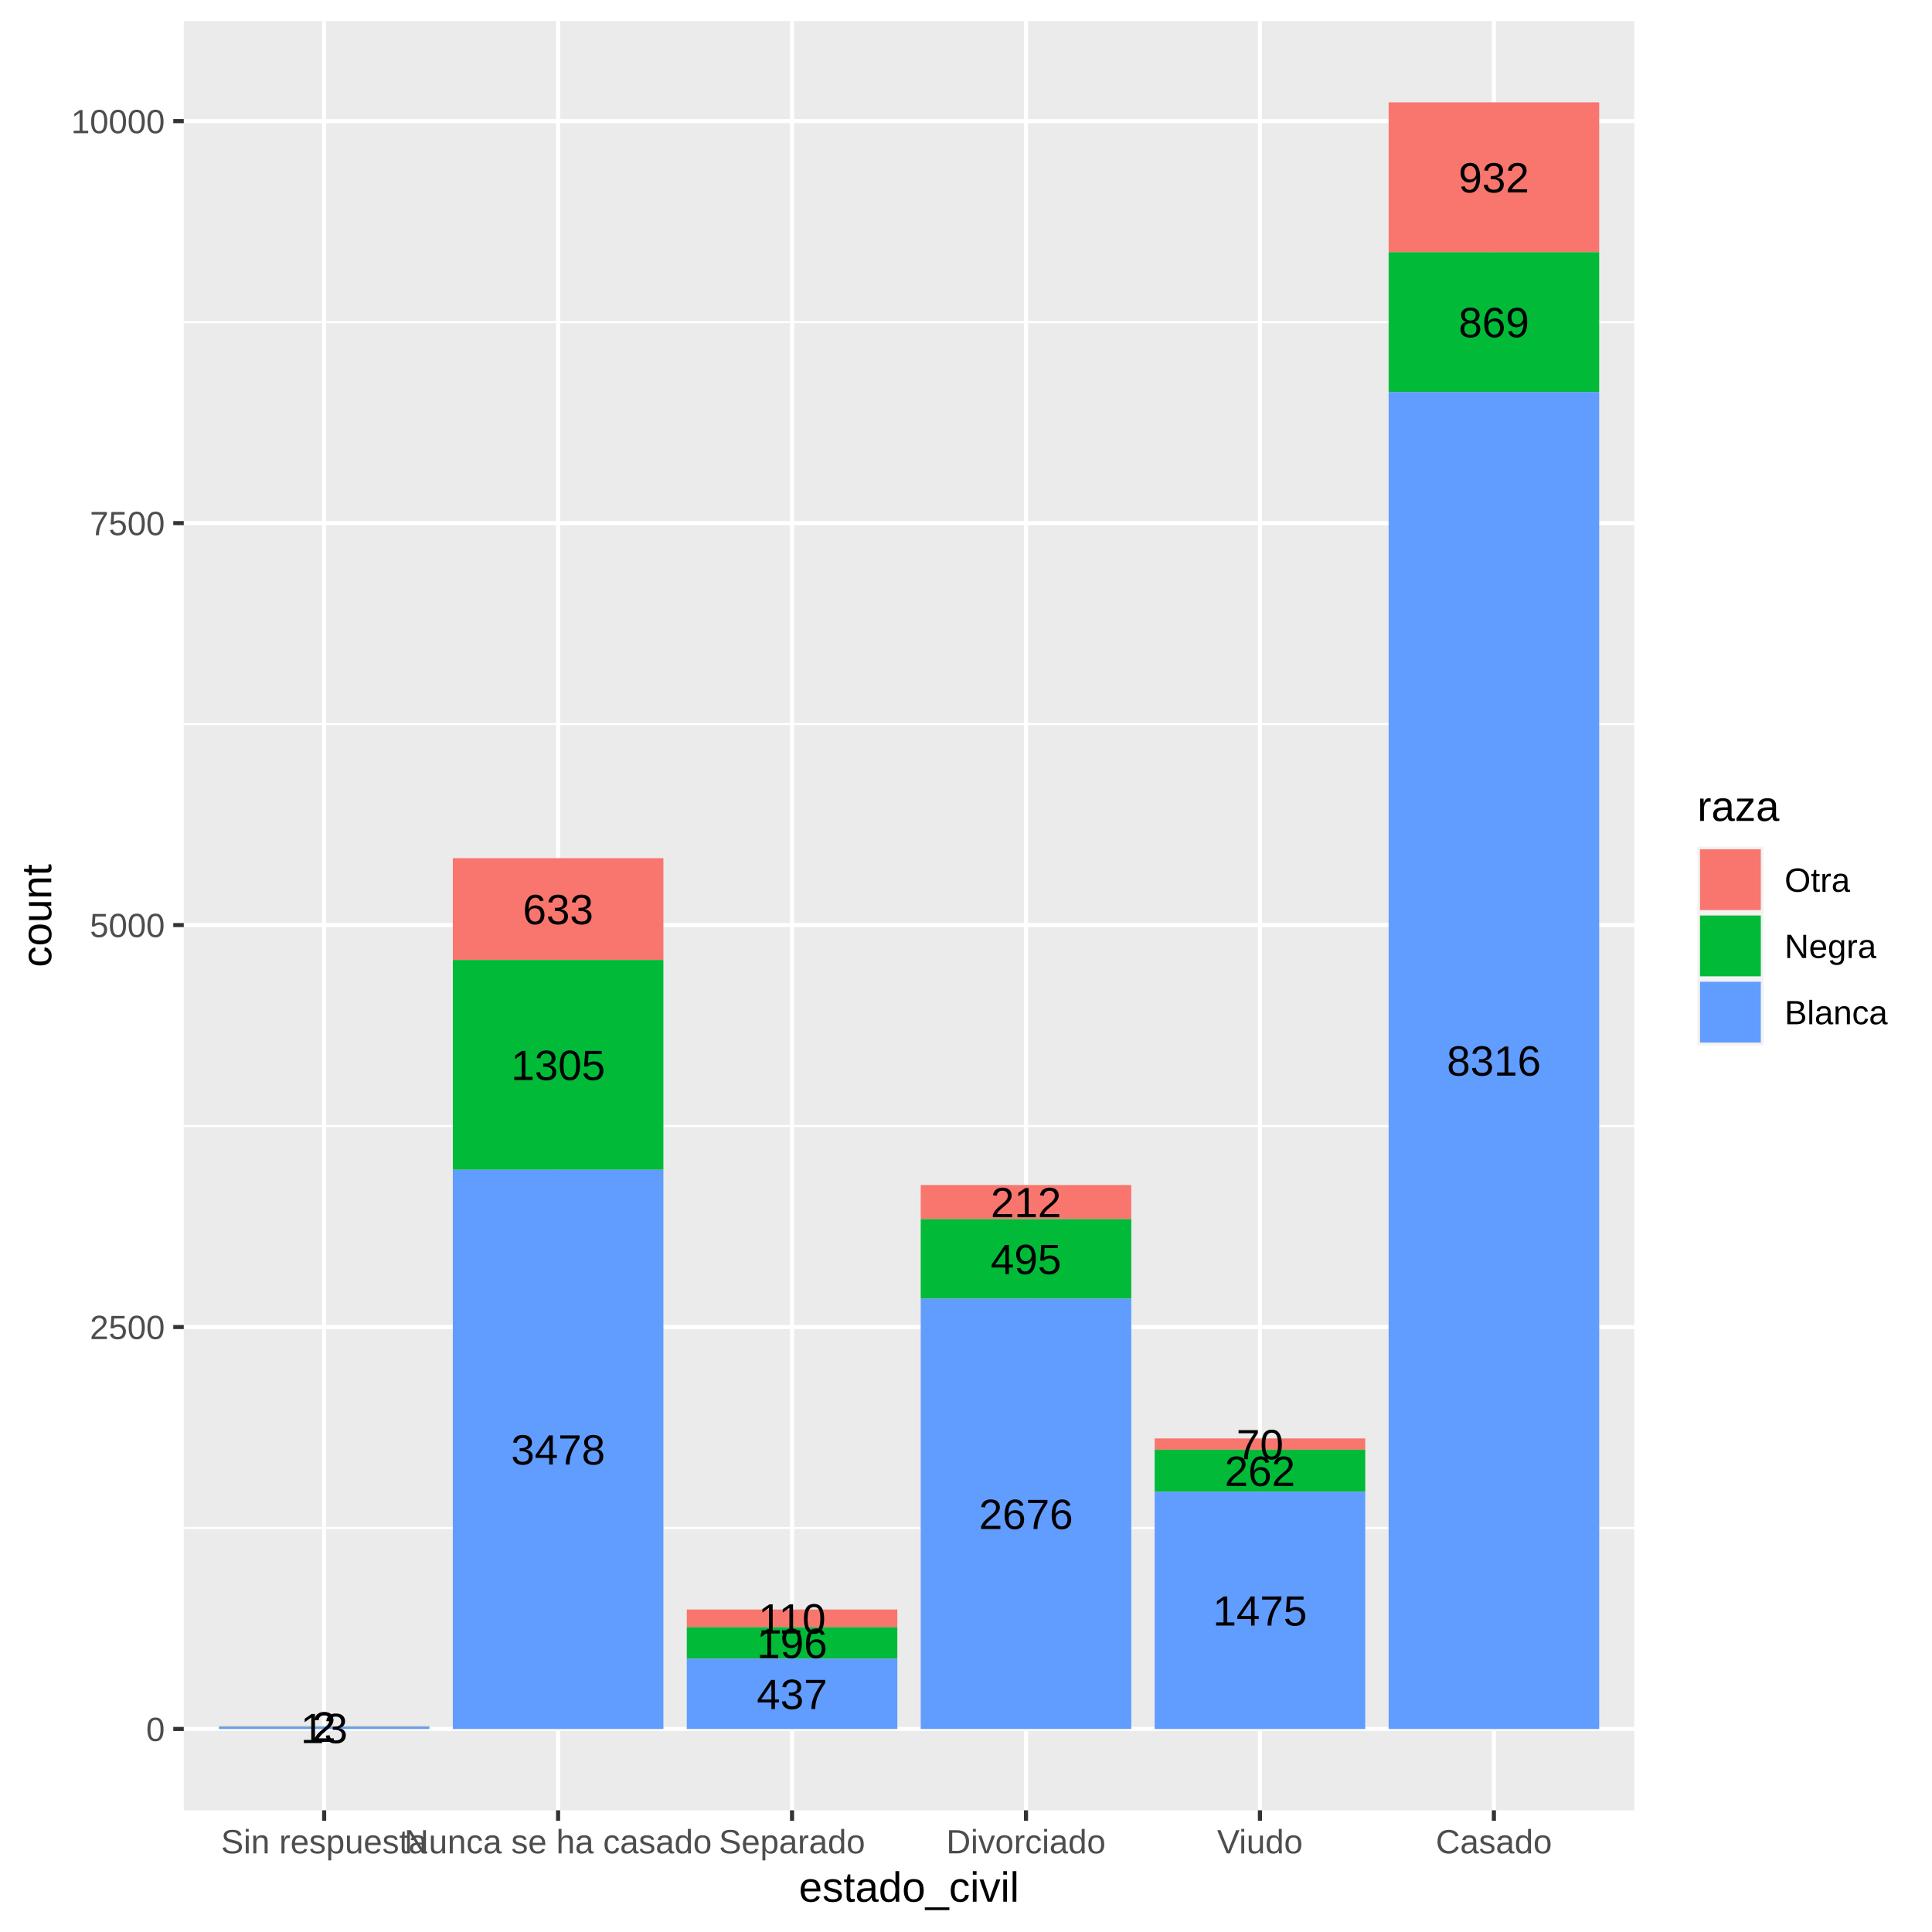
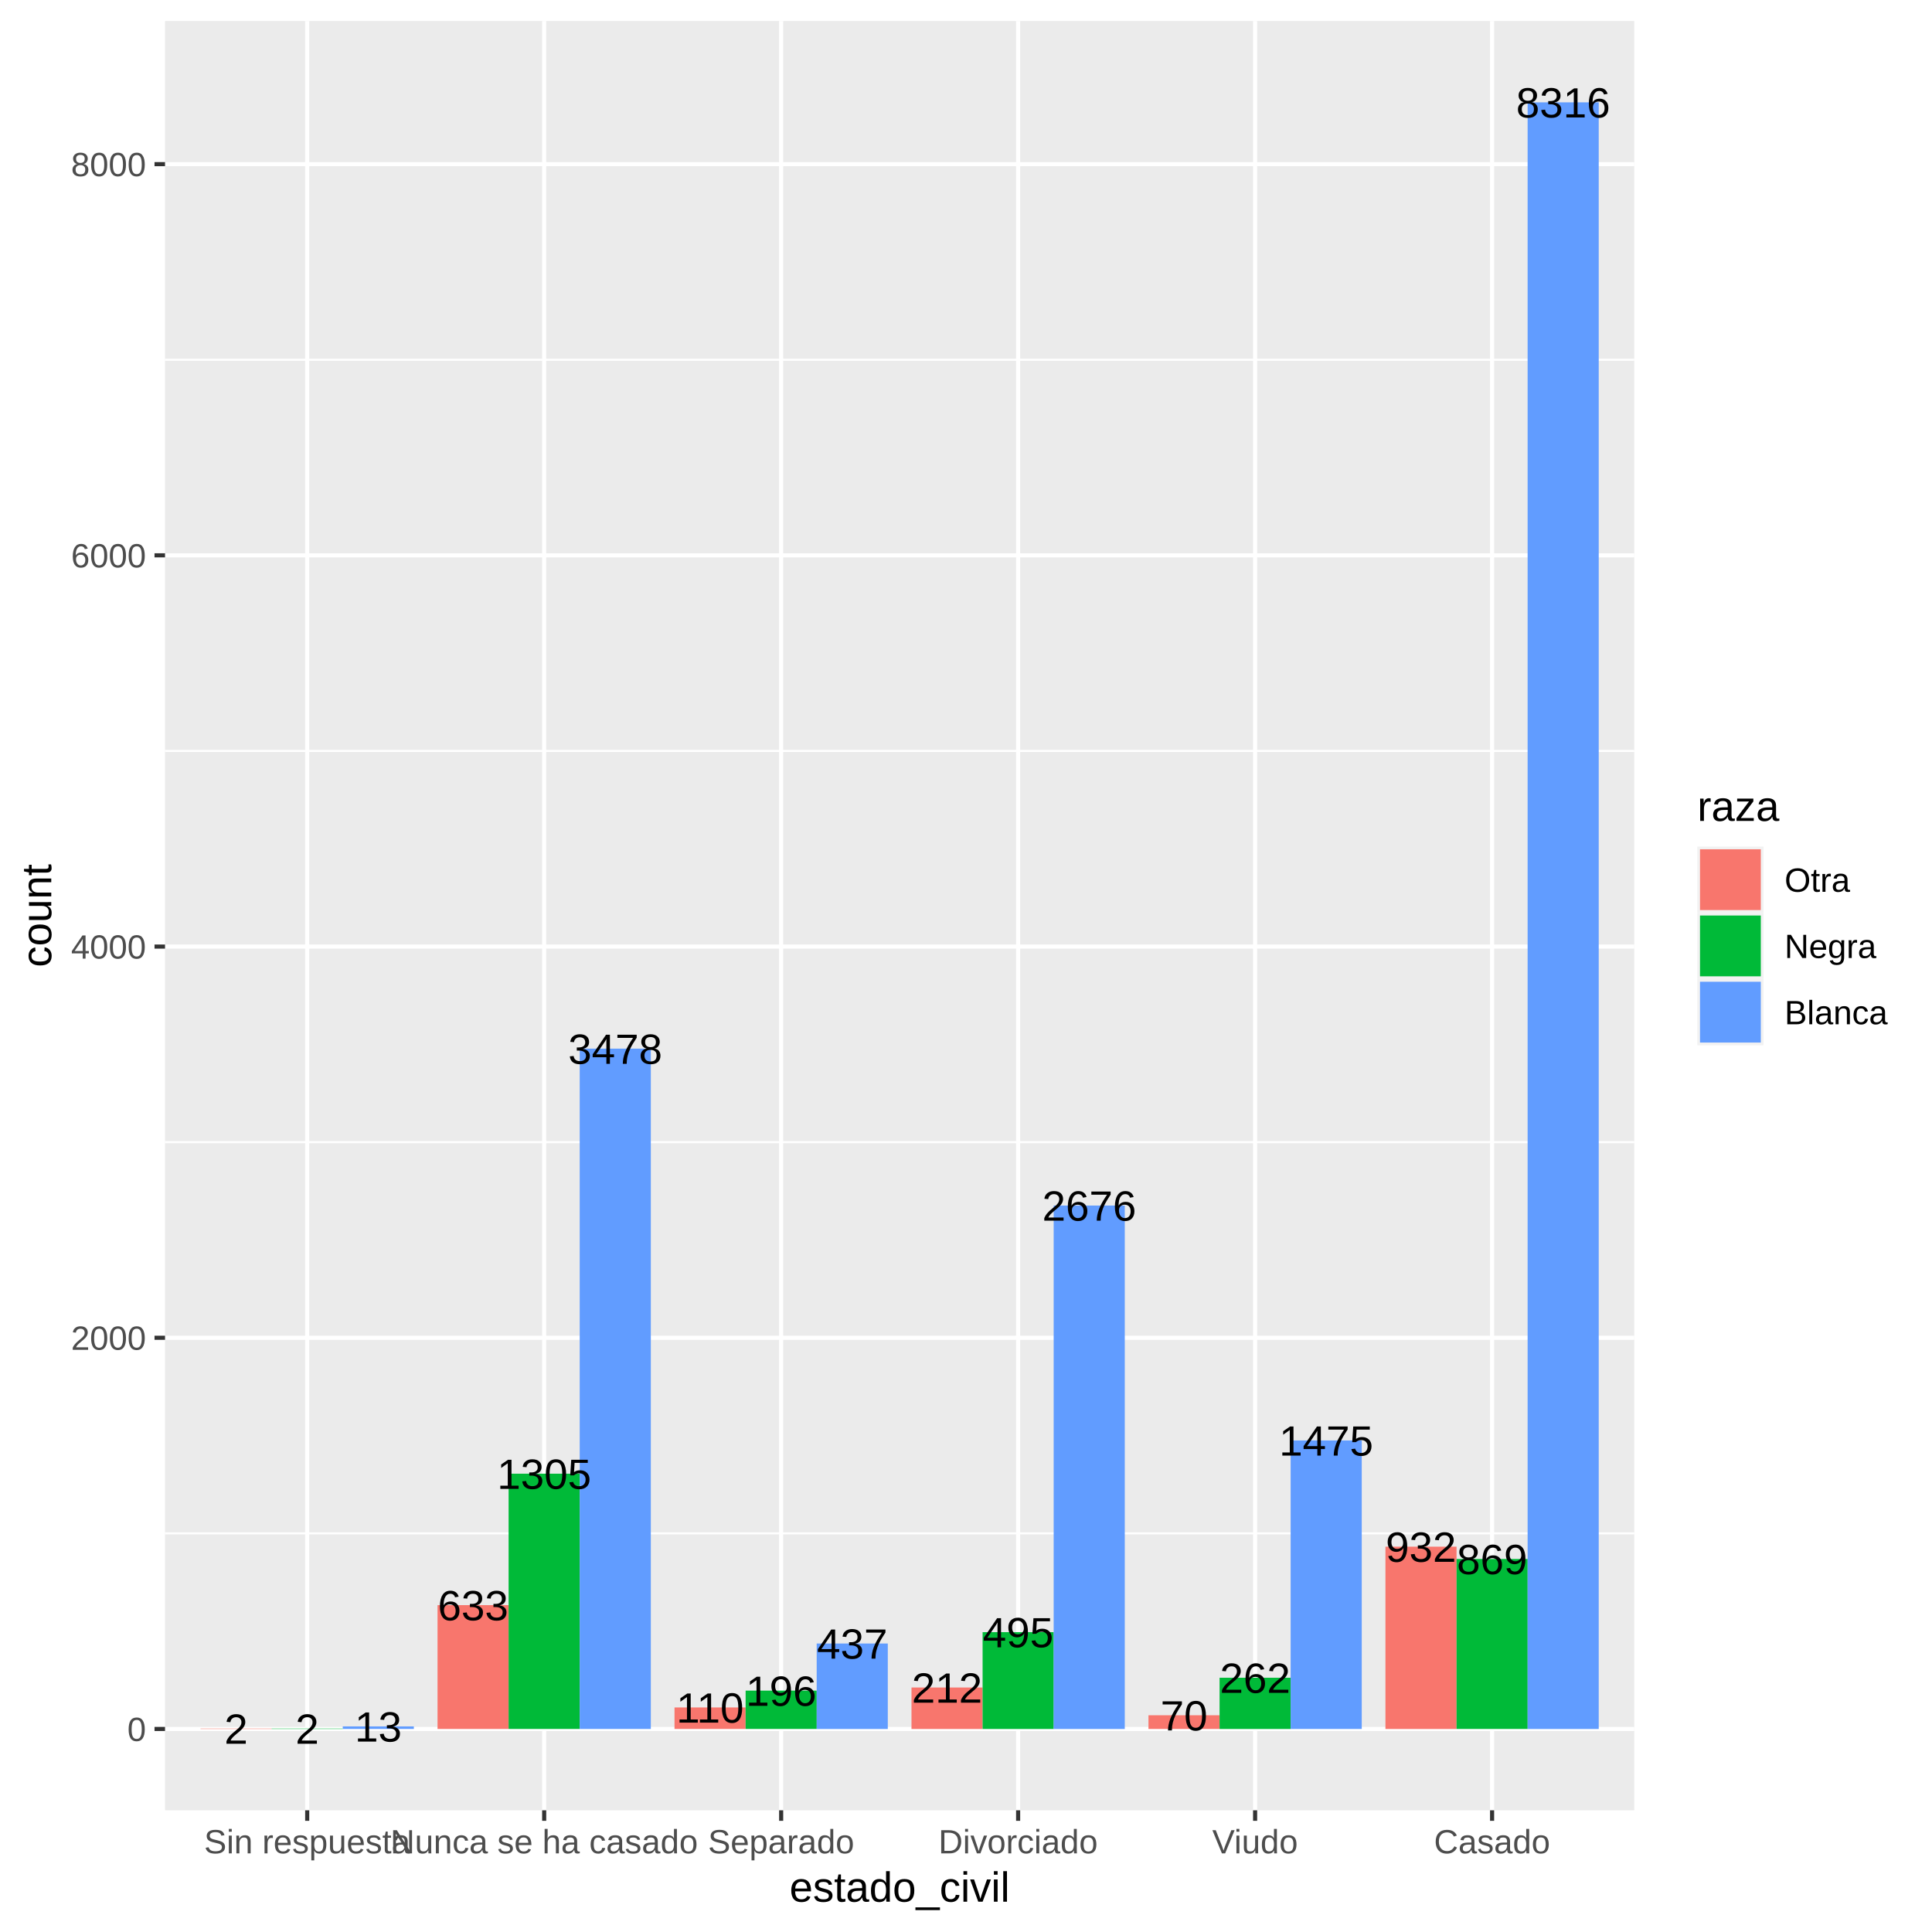
<svg xmlns="http://www.w3.org/2000/svg" class="svglite" width="504.00pt" height="504.00pt" viewBox="0 0 504.00 504.00">
  <defs>
    <style type="text/css">
    .svglite line, .svglite polyline, .svglite polygon, .svglite path, .svglite rect, .svglite circle {
      fill: none;
      stroke: #000000;
      stroke-linecap: round;
      stroke-linejoin: round;
      stroke-miterlimit: 10.00;
    }
  </style>
  </defs>
  <rect width="100%" height="100%" style="stroke: none; fill: #FFFFFF;" />
  <defs>
    <clipPath id="cpMC4wMHw1MDQuMDB8MC4wMHw1MDQuMDA=">
      <rect x="0.00" y="0.00" width="504.00" height="504.00" />
    </clipPath>
  </defs>
  <g clip-path="url(#cpMC4wMHw1MDQuMDB8MC4wMHw1MDQuMDA=)">
    <rect x="0.00" y="0.00" width="504.00" height="504.00" style="stroke-width: 1.07; stroke: #FFFFFF; fill: #FFFFFF;" />
  </g>
  <defs>
-     <clipPath id="cpNDcuOTR8NDI2LjMzfDUuNDh8NDcyLjI1">
-       <rect x="47.94" y="5.48" width="378.39" height="466.77" />
+     <clipPath id="cpNDMuMDV8NDI2LjMzfDUuNDh8NDcyLjI1">
+       <rect x="43.05" y="5.48" width="383.28" height="466.77" />
    </clipPath>
  </defs>
-   <g clip-path="url(#cpNDcuOTR8NDI2LjMzfDUuNDh8NDcyLjI1)">
-     <rect x="47.94" y="5.48" width="378.39" height="466.77" style="stroke-width: 1.07; stroke: none; fill: #EBEBEB;" />
-     <polyline points="47.94,398.61 426.33,398.61 " style="stroke-width: 0.53; stroke: #FFFFFF; stroke-linecap: butt;" />
-     <polyline points="47.94,293.75 426.33,293.75 " style="stroke-width: 0.53; stroke: #FFFFFF; stroke-linecap: butt;" />
-     <polyline points="47.94,188.89 426.33,188.89 " style="stroke-width: 0.53; stroke: #FFFFFF; stroke-linecap: butt;" />
-     <polyline points="47.94,84.03 426.33,84.03 " style="stroke-width: 0.53; stroke: #FFFFFF; stroke-linecap: butt;" />
-     <polyline points="47.94,451.03 426.33,451.03 " style="stroke-width: 1.07; stroke: #FFFFFF; stroke-linecap: butt;" />
-     <polyline points="47.94,346.18 426.33,346.18 " style="stroke-width: 1.07; stroke: #FFFFFF; stroke-linecap: butt;" />
-     <polyline points="47.94,241.32 426.33,241.32 " style="stroke-width: 1.07; stroke: #FFFFFF; stroke-linecap: butt;" />
-     <polyline points="47.94,136.46 426.33,136.46 " style="stroke-width: 1.07; stroke: #FFFFFF; stroke-linecap: butt;" />
-     <polyline points="47.94,31.60 426.33,31.60 " style="stroke-width: 1.07; stroke: #FFFFFF; stroke-linecap: butt;" />
-     <polyline points="84.56,472.25 84.56,5.48 " style="stroke-width: 1.07; stroke: #FFFFFF; stroke-linecap: butt;" />
-     <polyline points="145.59,472.25 145.59,5.48 " style="stroke-width: 1.07; stroke: #FFFFFF; stroke-linecap: butt;" />
-     <polyline points="206.62,472.25 206.62,5.48 " style="stroke-width: 1.07; stroke: #FFFFFF; stroke-linecap: butt;" />
-     <polyline points="267.65,472.25 267.65,5.48 " style="stroke-width: 1.07; stroke: #FFFFFF; stroke-linecap: butt;" />
-     <polyline points="328.68,472.25 328.68,5.48 " style="stroke-width: 1.07; stroke: #FFFFFF; stroke-linecap: butt;" />
-     <polyline points="389.71,472.25 389.71,5.48 " style="stroke-width: 1.07; stroke: #FFFFFF; stroke-linecap: butt;" />
-     <rect x="57.10" y="450.32" width="54.93" height="0.084" style="stroke-width: 1.07; stroke: none; stroke-linecap: square; stroke-linejoin: miter; fill: #F8766D;" />
-     <rect x="57.10" y="450.40" width="54.93" height="0.084" style="stroke-width: 1.07; stroke: none; stroke-linecap: square; stroke-linejoin: miter; fill: #00BA38;" />
-     <rect x="57.10" y="450.49" width="54.93" height="0.55" style="stroke-width: 1.07; stroke: none; stroke-linecap: square; stroke-linejoin: miter; fill: #619CFF;" />
-     <rect x="118.13" y="223.87" width="54.93" height="26.55" style="stroke-width: 1.07; stroke: none; stroke-linecap: square; stroke-linejoin: miter; fill: #F8766D;" />
-     <rect x="118.13" y="250.42" width="54.93" height="54.74" style="stroke-width: 1.07; stroke: none; stroke-linecap: square; stroke-linejoin: miter; fill: #00BA38;" />
-     <rect x="118.13" y="305.16" width="54.93" height="145.88" style="stroke-width: 1.07; stroke: none; stroke-linecap: square; stroke-linejoin: miter; fill: #619CFF;" />
-     <rect x="179.16" y="419.87" width="54.93" height="4.61" style="stroke-width: 1.07; stroke: none; stroke-linecap: square; stroke-linejoin: miter; fill: #F8766D;" />
-     <rect x="179.16" y="424.48" width="54.93" height="8.22" style="stroke-width: 1.07; stroke: none; stroke-linecap: square; stroke-linejoin: miter; fill: #00BA38;" />
-     <rect x="179.16" y="432.70" width="54.93" height="18.33" style="stroke-width: 1.07; stroke: none; stroke-linecap: square; stroke-linejoin: miter; fill: #619CFF;" />
-     <rect x="240.19" y="309.14" width="54.93" height="8.89" style="stroke-width: 1.07; stroke: none; stroke-linecap: square; stroke-linejoin: miter; fill: #F8766D;" />
-     <rect x="240.19" y="318.03" width="54.93" height="20.76" style="stroke-width: 1.07; stroke: none; stroke-linecap: square; stroke-linejoin: miter; fill: #00BA38;" />
-     <rect x="240.19" y="338.79" width="54.93" height="112.24" style="stroke-width: 1.07; stroke: none; stroke-linecap: square; stroke-linejoin: miter; fill: #619CFF;" />
-     <rect x="301.22" y="375.24" width="54.93" height="2.94" style="stroke-width: 1.07; stroke: none; stroke-linecap: square; stroke-linejoin: miter; fill: #F8766D;" />
-     <rect x="301.22" y="378.18" width="54.93" height="10.99" style="stroke-width: 1.07; stroke: none; stroke-linecap: square; stroke-linejoin: miter; fill: #00BA38;" />
-     <rect x="301.22" y="389.17" width="54.93" height="61.87" style="stroke-width: 1.07; stroke: none; stroke-linecap: square; stroke-linejoin: miter; fill: #619CFF;" />
-     <rect x="362.25" y="26.70" width="54.93" height="39.09" style="stroke-width: 1.07; stroke: none; stroke-linecap: square; stroke-linejoin: miter; fill: #F8766D;" />
-     <rect x="362.25" y="65.79" width="54.93" height="36.45" style="stroke-width: 1.07; stroke: none; stroke-linecap: square; stroke-linejoin: miter; fill: #00BA38;" />
-     <rect x="362.25" y="102.24" width="54.93" height="348.80" style="stroke-width: 1.07; stroke: none; stroke-linecap: square; stroke-linejoin: miter; fill: #619CFF;" />
-     <text x="84.56" y="454.32" text-anchor="middle" style="font-size: 11.04px; font-family: Arial;" textLength="6.13px" lengthAdjust="spacingAndGlyphs">2</text>
-     <text x="84.56" y="454.40" text-anchor="middle" style="font-size: 11.04px; font-family: Arial;" textLength="6.13px" lengthAdjust="spacingAndGlyphs">2</text>
-     <text x="84.56" y="454.72" text-anchor="middle" style="font-size: 11.04px; font-family: Arial;" textLength="12.27px" lengthAdjust="spacingAndGlyphs">13</text>
-     <text x="145.59" y="241.10" text-anchor="middle" style="font-size: 11.04px; font-family: Arial;" textLength="18.40px" lengthAdjust="spacingAndGlyphs">633</text>
-     <text x="145.59" y="281.74" text-anchor="middle" style="font-size: 11.04px; font-family: Arial;" textLength="24.54px" lengthAdjust="spacingAndGlyphs">1305</text>
-     <text x="145.59" y="382.05" text-anchor="middle" style="font-size: 11.04px; font-family: Arial;" textLength="24.54px" lengthAdjust="spacingAndGlyphs">3478</text>
-     <text x="206.62" y="426.13" text-anchor="middle" style="font-size: 11.04px; font-family: Arial;" textLength="18.40px" lengthAdjust="spacingAndGlyphs">110</text>
-     <text x="206.62" y="432.55" text-anchor="middle" style="font-size: 11.04px; font-family: Arial;" textLength="18.40px" lengthAdjust="spacingAndGlyphs">196</text>
-     <text x="206.62" y="445.83" text-anchor="middle" style="font-size: 11.04px; font-family: Arial;" textLength="18.40px" lengthAdjust="spacingAndGlyphs">437</text>
-     <text x="267.65" y="317.54" text-anchor="middle" style="font-size: 11.04px; font-family: Arial;" textLength="18.40px" lengthAdjust="spacingAndGlyphs">212</text>
-     <text x="267.65" y="332.37" text-anchor="middle" style="font-size: 11.04px; font-family: Arial;" textLength="18.40px" lengthAdjust="spacingAndGlyphs">495</text>
-     <text x="267.65" y="398.87" text-anchor="middle" style="font-size: 11.04px; font-family: Arial;" textLength="24.54px" lengthAdjust="spacingAndGlyphs">2676</text>
-     <text x="328.68" y="380.67" text-anchor="middle" style="font-size: 11.04px; font-family: Arial;" textLength="12.27px" lengthAdjust="spacingAndGlyphs">70</text>
-     <text x="328.68" y="387.63" text-anchor="middle" style="font-size: 11.04px; font-family: Arial;" textLength="18.40px" lengthAdjust="spacingAndGlyphs">262</text>
-     <text x="328.68" y="424.06" text-anchor="middle" style="font-size: 11.04px; font-family: Arial;" textLength="24.54px" lengthAdjust="spacingAndGlyphs">1475</text>
-     <text x="389.71" y="50.20" text-anchor="middle" style="font-size: 11.04px; font-family: Arial;" textLength="18.40px" lengthAdjust="spacingAndGlyphs">932</text>
-     <text x="389.71" y="87.97" text-anchor="middle" style="font-size: 11.04px; font-family: Arial;" textLength="18.40px" lengthAdjust="spacingAndGlyphs">869</text>
-     <text x="389.71" y="280.59" text-anchor="middle" style="font-size: 11.04px; font-family: Arial;" textLength="24.54px" lengthAdjust="spacingAndGlyphs">8316</text>
+   <g clip-path="url(#cpNDMuMDV8NDI2LjMzfDUuNDh8NDcyLjI1)">
+     <rect x="43.05" y="5.48" width="383.28" height="466.77" style="stroke-width: 1.07; stroke: none; fill: #EBEBEB;" />
+     <polyline points="43.05,400.01 426.33,400.01 " style="stroke-width: 0.53; stroke: #FFFFFF; stroke-linecap: butt;" />
+     <polyline points="43.05,297.95 426.33,297.95 " style="stroke-width: 0.53; stroke: #FFFFFF; stroke-linecap: butt;" />
+     <polyline points="43.05,195.90 426.33,195.90 " style="stroke-width: 0.53; stroke: #FFFFFF; stroke-linecap: butt;" />
+     <polyline points="43.05,93.85 426.33,93.85 " style="stroke-width: 0.53; stroke: #FFFFFF; stroke-linecap: butt;" />
+     <polyline points="43.05,451.03 426.33,451.03 " style="stroke-width: 1.07; stroke: #FFFFFF; stroke-linecap: butt;" />
+     <polyline points="43.05,348.98 426.33,348.98 " style="stroke-width: 1.07; stroke: #FFFFFF; stroke-linecap: butt;" />
+     <polyline points="43.05,246.93 426.33,246.93 " style="stroke-width: 1.07; stroke: #FFFFFF; stroke-linecap: butt;" />
+     <polyline points="43.05,144.87 426.33,144.87 " style="stroke-width: 1.07; stroke: #FFFFFF; stroke-linecap: butt;" />
+     <polyline points="43.05,42.82 426.33,42.82 " style="stroke-width: 1.07; stroke: #FFFFFF; stroke-linecap: butt;" />
+     <polyline points="80.14,472.25 80.14,5.48 " style="stroke-width: 1.07; stroke: #FFFFFF; stroke-linecap: butt;" />
+     <polyline points="141.96,472.25 141.96,5.48 " style="stroke-width: 1.07; stroke: #FFFFFF; stroke-linecap: butt;" />
+     <polyline points="203.78,472.25 203.78,5.48 " style="stroke-width: 1.07; stroke: #FFFFFF; stroke-linecap: butt;" />
+     <polyline points="265.60,472.25 265.60,5.48 " style="stroke-width: 1.07; stroke: #FFFFFF; stroke-linecap: butt;" />
+     <polyline points="327.42,472.25 327.42,5.48 " style="stroke-width: 1.07; stroke: #FFFFFF; stroke-linecap: butt;" />
+     <polyline points="389.24,472.25 389.24,5.48 " style="stroke-width: 1.07; stroke: #FFFFFF; stroke-linecap: butt;" />
+     <rect x="52.32" y="450.93" width="18.55" height="0.10" style="stroke-width: 1.07; stroke: none; stroke-linecap: square; stroke-linejoin: miter; fill: #F8766D;" />
+     <rect x="70.86" y="450.93" width="18.55" height="0.10" style="stroke-width: 1.07; stroke: none; stroke-linecap: square; stroke-linejoin: miter; fill: #00BA38;" />
+     <rect x="89.41" y="450.37" width="18.55" height="0.66" style="stroke-width: 1.07; stroke: none; stroke-linecap: square; stroke-linejoin: miter; fill: #619CFF;" />
+     <rect x="114.14" y="418.73" width="18.55" height="32.30" style="stroke-width: 1.07; stroke: none; stroke-linecap: square; stroke-linejoin: miter; fill: #F8766D;" />
+     <rect x="132.68" y="384.44" width="18.55" height="66.59" style="stroke-width: 1.07; stroke: none; stroke-linecap: square; stroke-linejoin: miter; fill: #00BA38;" />
+     <rect x="151.23" y="273.56" width="18.55" height="177.47" style="stroke-width: 1.07; stroke: none; stroke-linecap: square; stroke-linejoin: miter; fill: #619CFF;" />
+     <rect x="175.96" y="445.42" width="18.55" height="5.61" style="stroke-width: 1.07; stroke: none; stroke-linecap: square; stroke-linejoin: miter; fill: #F8766D;" />
+     <rect x="194.51" y="441.03" width="18.55" height="10.00" style="stroke-width: 1.07; stroke: none; stroke-linecap: square; stroke-linejoin: miter; fill: #00BA38;" />
+     <rect x="213.05" y="428.74" width="18.55" height="22.30" style="stroke-width: 1.07; stroke: none; stroke-linecap: square; stroke-linejoin: miter; fill: #619CFF;" />
+     <rect x="237.78" y="440.22" width="18.55" height="10.82" style="stroke-width: 1.07; stroke: none; stroke-linecap: square; stroke-linejoin: miter; fill: #F8766D;" />
+     <rect x="256.33" y="425.78" width="18.55" height="25.26" style="stroke-width: 1.07; stroke: none; stroke-linecap: square; stroke-linejoin: miter; fill: #00BA38;" />
+     <rect x="274.87" y="314.49" width="18.55" height="136.55" style="stroke-width: 1.07; stroke: none; stroke-linecap: square; stroke-linejoin: miter; fill: #619CFF;" />
+     <rect x="299.60" y="447.46" width="18.55" height="3.57" style="stroke-width: 1.07; stroke: none; stroke-linecap: square; stroke-linejoin: miter; fill: #F8766D;" />
+     <rect x="318.15" y="437.67" width="18.55" height="13.37" style="stroke-width: 1.07; stroke: none; stroke-linecap: square; stroke-linejoin: miter; fill: #00BA38;" />
+     <rect x="336.69" y="375.77" width="18.55" height="75.26" style="stroke-width: 1.07; stroke: none; stroke-linecap: square; stroke-linejoin: miter; fill: #619CFF;" />
+     <rect x="361.42" y="403.48" width="18.55" height="47.56" style="stroke-width: 1.07; stroke: none; stroke-linecap: square; stroke-linejoin: miter; fill: #F8766D;" />
+     <rect x="379.97" y="406.69" width="18.55" height="44.34" style="stroke-width: 1.07; stroke: none; stroke-linecap: square; stroke-linejoin: miter; fill: #00BA38;" />
+     <rect x="398.51" y="26.70" width="18.55" height="424.34" style="stroke-width: 1.07; stroke: none; stroke-linecap: square; stroke-linejoin: miter; fill: #619CFF;" />
+     <text x="61.59" y="454.89" text-anchor="middle" style="font-size: 11.04px; font-family: Arial;" textLength="6.13px" lengthAdjust="spacingAndGlyphs">2</text>
+     <text x="80.14" y="454.89" text-anchor="middle" style="font-size: 11.04px; font-family: Arial;" textLength="6.13px" lengthAdjust="spacingAndGlyphs">2</text>
+     <text x="98.68" y="454.33" text-anchor="middle" style="font-size: 11.04px; font-family: Arial;" textLength="12.27px" lengthAdjust="spacingAndGlyphs">13</text>
+     <text x="123.41" y="422.69" text-anchor="middle" style="font-size: 11.04px; font-family: Arial;" textLength="18.40px" lengthAdjust="spacingAndGlyphs">633</text>
+     <text x="141.96" y="388.40" text-anchor="middle" style="font-size: 11.04px; font-family: Arial;" textLength="24.54px" lengthAdjust="spacingAndGlyphs">1305</text>
+     <text x="160.50" y="277.52" text-anchor="middle" style="font-size: 11.04px; font-family: Arial;" textLength="24.54px" lengthAdjust="spacingAndGlyphs">3478</text>
+     <text x="185.23" y="449.38" text-anchor="middle" style="font-size: 11.04px; font-family: Arial;" textLength="18.40px" lengthAdjust="spacingAndGlyphs">110</text>
+     <text x="203.78" y="444.99" text-anchor="middle" style="font-size: 11.04px; font-family: Arial;" textLength="18.40px" lengthAdjust="spacingAndGlyphs">196</text>
+     <text x="222.32" y="432.69" text-anchor="middle" style="font-size: 11.04px; font-family: Arial;" textLength="18.40px" lengthAdjust="spacingAndGlyphs">437</text>
+     <text x="247.05" y="444.17" text-anchor="middle" style="font-size: 11.04px; font-family: Arial;" textLength="18.40px" lengthAdjust="spacingAndGlyphs">212</text>
+     <text x="265.60" y="429.73" text-anchor="middle" style="font-size: 11.04px; font-family: Arial;" textLength="18.40px" lengthAdjust="spacingAndGlyphs">495</text>
+     <text x="284.14" y="318.44" text-anchor="middle" style="font-size: 11.04px; font-family: Arial;" textLength="24.54px" lengthAdjust="spacingAndGlyphs">2676</text>
+     <text x="308.87" y="451.42" text-anchor="middle" style="font-size: 11.04px; font-family: Arial;" textLength="12.27px" lengthAdjust="spacingAndGlyphs">70</text>
+     <text x="327.42" y="441.62" text-anchor="middle" style="font-size: 11.04px; font-family: Arial;" textLength="18.40px" lengthAdjust="spacingAndGlyphs">262</text>
+     <text x="345.96" y="379.73" text-anchor="middle" style="font-size: 11.04px; font-family: Arial;" textLength="24.54px" lengthAdjust="spacingAndGlyphs">1475</text>
+     <text x="370.69" y="407.43" text-anchor="middle" style="font-size: 11.04px; font-family: Arial;" textLength="18.40px" lengthAdjust="spacingAndGlyphs">932</text>
+     <text x="389.24" y="410.65" text-anchor="middle" style="font-size: 11.04px; font-family: Arial;" textLength="18.40px" lengthAdjust="spacingAndGlyphs">869</text>
+     <text x="407.78" y="30.65" text-anchor="middle" style="font-size: 11.04px; font-family: Arial;" textLength="24.54px" lengthAdjust="spacingAndGlyphs">8316</text>
  </g>
  <g clip-path="url(#cpMC4wMHw1MDQuMDB8MC4wMHw1MDQuMDA=)">
-     <text x="43.01" y="454.19" text-anchor="end" style="font-size: 8.80px; fill: #4D4D4D; font-family: Arial;" textLength="4.90px" lengthAdjust="spacingAndGlyphs">0</text>
-     <text x="43.01" y="349.33" text-anchor="end" style="font-size: 8.80px; fill: #4D4D4D; font-family: Arial;" textLength="19.58px" lengthAdjust="spacingAndGlyphs">2500</text>
-     <text x="43.01" y="244.47" text-anchor="end" style="font-size: 8.80px; fill: #4D4D4D; font-family: Arial;" textLength="19.58px" lengthAdjust="spacingAndGlyphs">5000</text>
-     <text x="43.01" y="139.61" text-anchor="end" style="font-size: 8.80px; fill: #4D4D4D; font-family: Arial;" textLength="19.58px" lengthAdjust="spacingAndGlyphs">7500</text>
-     <text x="43.01" y="34.76" text-anchor="end" style="font-size: 8.80px; fill: #4D4D4D; font-family: Arial;" textLength="24.48px" lengthAdjust="spacingAndGlyphs">10000</text>
-     <polyline points="45.20,451.03 47.94,451.03 " style="stroke-width: 1.07; stroke: #333333; stroke-linecap: butt;" />
-     <polyline points="45.20,346.18 47.94,346.18 " style="stroke-width: 1.07; stroke: #333333; stroke-linecap: butt;" />
-     <polyline points="45.20,241.32 47.94,241.32 " style="stroke-width: 1.07; stroke: #333333; stroke-linecap: butt;" />
-     <polyline points="45.20,136.46 47.94,136.46 " style="stroke-width: 1.07; stroke: #333333; stroke-linecap: butt;" />
-     <polyline points="45.20,31.60 47.94,31.60 " style="stroke-width: 1.07; stroke: #333333; stroke-linecap: butt;" />
-     <polyline points="84.56,474.99 84.56,472.25 " style="stroke-width: 1.07; stroke: #333333; stroke-linecap: butt;" />
-     <polyline points="145.59,474.99 145.59,472.25 " style="stroke-width: 1.07; stroke: #333333; stroke-linecap: butt;" />
-     <polyline points="206.62,474.99 206.62,472.25 " style="stroke-width: 1.07; stroke: #333333; stroke-linecap: butt;" />
-     <polyline points="267.65,474.99 267.65,472.25 " style="stroke-width: 1.07; stroke: #333333; stroke-linecap: butt;" />
-     <polyline points="328.68,474.99 328.68,472.25 " style="stroke-width: 1.07; stroke: #333333; stroke-linecap: butt;" />
-     <polyline points="389.71,474.99 389.71,472.25 " style="stroke-width: 1.07; stroke: #333333; stroke-linecap: butt;" />
-     <text x="84.56" y="483.49" text-anchor="middle" style="font-size: 8.80px; fill: #4D4D4D; font-family: Arial;" textLength="53.81px" lengthAdjust="spacingAndGlyphs">Sin respuesta</text>
-     <text x="145.59" y="483.49" text-anchor="middle" style="font-size: 8.80px; fill: #4D4D4D; font-family: Arial;" textLength="80.23px" lengthAdjust="spacingAndGlyphs">Nunca se ha casado</text>
-     <text x="206.62" y="483.49" text-anchor="middle" style="font-size: 8.80px; fill: #4D4D4D; font-family: Arial;" textLength="38.17px" lengthAdjust="spacingAndGlyphs">Separado</text>
-     <text x="267.65" y="483.49" text-anchor="middle" style="font-size: 8.80px; fill: #4D4D4D; font-family: Arial;" textLength="41.57px" lengthAdjust="spacingAndGlyphs">Divorciado</text>
-     <text x="328.68" y="483.49" text-anchor="middle" style="font-size: 8.80px; fill: #4D4D4D; font-family: Arial;" textLength="22.51px" lengthAdjust="spacingAndGlyphs">Viudo</text>
-     <text x="389.71" y="483.49" text-anchor="middle" style="font-size: 8.80px; fill: #4D4D4D; font-family: Arial;" textLength="30.33px" lengthAdjust="spacingAndGlyphs">Casado</text>
-     <text x="237.14" y="496.10" text-anchor="middle" style="font-size: 11.00px; font-family: Arial;" textLength="57.48px" lengthAdjust="spacingAndGlyphs">estado_civil</text>
+     <text x="38.11" y="454.19" text-anchor="end" style="font-size: 8.80px; fill: #4D4D4D; font-family: Arial;" textLength="4.90px" lengthAdjust="spacingAndGlyphs">0</text>
+     <text x="38.11" y="352.13" text-anchor="end" style="font-size: 8.80px; fill: #4D4D4D; font-family: Arial;" textLength="19.58px" lengthAdjust="spacingAndGlyphs">2000</text>
+     <text x="38.11" y="250.08" text-anchor="end" style="font-size: 8.80px; fill: #4D4D4D; font-family: Arial;" textLength="19.58px" lengthAdjust="spacingAndGlyphs">4000</text>
+     <text x="38.11" y="148.03" text-anchor="end" style="font-size: 8.80px; fill: #4D4D4D; font-family: Arial;" textLength="19.58px" lengthAdjust="spacingAndGlyphs">6000</text>
+     <text x="38.11" y="45.97" text-anchor="end" style="font-size: 8.80px; fill: #4D4D4D; font-family: Arial;" textLength="19.58px" lengthAdjust="spacingAndGlyphs">8000</text>
+     <polyline points="40.31,451.03 43.05,451.03 " style="stroke-width: 1.07; stroke: #333333; stroke-linecap: butt;" />
+     <polyline points="40.31,348.98 43.05,348.98 " style="stroke-width: 1.07; stroke: #333333; stroke-linecap: butt;" />
+     <polyline points="40.31,246.93 43.05,246.93 " style="stroke-width: 1.07; stroke: #333333; stroke-linecap: butt;" />
+     <polyline points="40.31,144.87 43.05,144.87 " style="stroke-width: 1.07; stroke: #333333; stroke-linecap: butt;" />
+     <polyline points="40.31,42.82 43.05,42.82 " style="stroke-width: 1.07; stroke: #333333; stroke-linecap: butt;" />
+     <polyline points="80.14,474.99 80.14,472.25 " style="stroke-width: 1.07; stroke: #333333; stroke-linecap: butt;" />
+     <polyline points="141.96,474.99 141.96,472.25 " style="stroke-width: 1.07; stroke: #333333; stroke-linecap: butt;" />
+     <polyline points="203.78,474.99 203.78,472.25 " style="stroke-width: 1.07; stroke: #333333; stroke-linecap: butt;" />
+     <polyline points="265.60,474.99 265.60,472.25 " style="stroke-width: 1.07; stroke: #333333; stroke-linecap: butt;" />
+     <polyline points="327.42,474.99 327.42,472.25 " style="stroke-width: 1.07; stroke: #333333; stroke-linecap: butt;" />
+     <polyline points="389.24,474.99 389.24,472.25 " style="stroke-width: 1.07; stroke: #333333; stroke-linecap: butt;" />
+     <text x="80.14" y="483.49" text-anchor="middle" style="font-size: 8.80px; fill: #4D4D4D; font-family: Arial;" textLength="53.81px" lengthAdjust="spacingAndGlyphs">Sin respuesta</text>
+     <text x="141.96" y="483.49" text-anchor="middle" style="font-size: 8.80px; fill: #4D4D4D; font-family: Arial;" textLength="80.23px" lengthAdjust="spacingAndGlyphs">Nunca se ha casado</text>
+     <text x="203.78" y="483.49" text-anchor="middle" style="font-size: 8.80px; fill: #4D4D4D; font-family: Arial;" textLength="38.17px" lengthAdjust="spacingAndGlyphs">Separado</text>
+     <text x="265.60" y="483.49" text-anchor="middle" style="font-size: 8.80px; fill: #4D4D4D; font-family: Arial;" textLength="41.57px" lengthAdjust="spacingAndGlyphs">Divorciado</text>
+     <text x="327.42" y="483.49" text-anchor="middle" style="font-size: 8.80px; fill: #4D4D4D; font-family: Arial;" textLength="22.51px" lengthAdjust="spacingAndGlyphs">Viudo</text>
+     <text x="389.24" y="483.49" text-anchor="middle" style="font-size: 8.80px; fill: #4D4D4D; font-family: Arial;" textLength="30.33px" lengthAdjust="spacingAndGlyphs">Casado</text>
+     <text x="234.69" y="496.10" text-anchor="middle" style="font-size: 11.00px; font-family: Arial;" textLength="57.48px" lengthAdjust="spacingAndGlyphs">estado_civil</text>
    <text transform="translate(13.37,238.87) rotate(-90)" text-anchor="middle" style="font-size: 11.00px; font-family: Arial;" textLength="26.91px" lengthAdjust="spacingAndGlyphs">count</text>
    <rect x="437.29" y="199.57" width="61.23" height="78.60" style="stroke-width: 1.07; stroke: none; fill: #FFFFFF;" />
    <text x="442.77" y="214.15" style="font-size: 11.00px; font-family: Arial;" textLength="21.41px" lengthAdjust="spacingAndGlyphs">raza</text>
    <rect x="442.77" y="220.84" width="17.28" height="17.28" style="stroke-width: 1.07; stroke: none; fill: #F2F2F2;" />
    <rect x="443.48" y="221.55" width="15.86" height="15.86" style="stroke-width: 1.07; stroke: none; stroke-linecap: square; stroke-linejoin: miter; fill: #F8766D;" />
    <rect x="442.77" y="238.12" width="17.28" height="17.28" style="stroke-width: 1.07; stroke: none; fill: #F2F2F2;" />
    <rect x="443.48" y="238.83" width="15.86" height="15.86" style="stroke-width: 1.07; stroke: none; stroke-linecap: square; stroke-linejoin: miter; fill: #00BA38;" />
    <rect x="442.77" y="255.40" width="17.28" height="17.28" style="stroke-width: 1.07; stroke: none; fill: #F2F2F2;" />
    <rect x="443.48" y="256.11" width="15.86" height="15.86" style="stroke-width: 1.07; stroke: none; stroke-linecap: square; stroke-linejoin: miter; fill: #619CFF;" />
    <text x="465.53" y="232.64" style="font-size: 8.80px; font-family: Arial;" textLength="17.11px" lengthAdjust="spacingAndGlyphs">Otra</text>
    <text x="465.53" y="249.92" style="font-size: 8.80px; font-family: Arial;" textLength="23.97px" lengthAdjust="spacingAndGlyphs">Negra</text>
    <text x="465.53" y="267.20" style="font-size: 8.80px; font-family: Arial;" textLength="26.91px" lengthAdjust="spacingAndGlyphs">Blanca</text>
  </g>
</svg>
